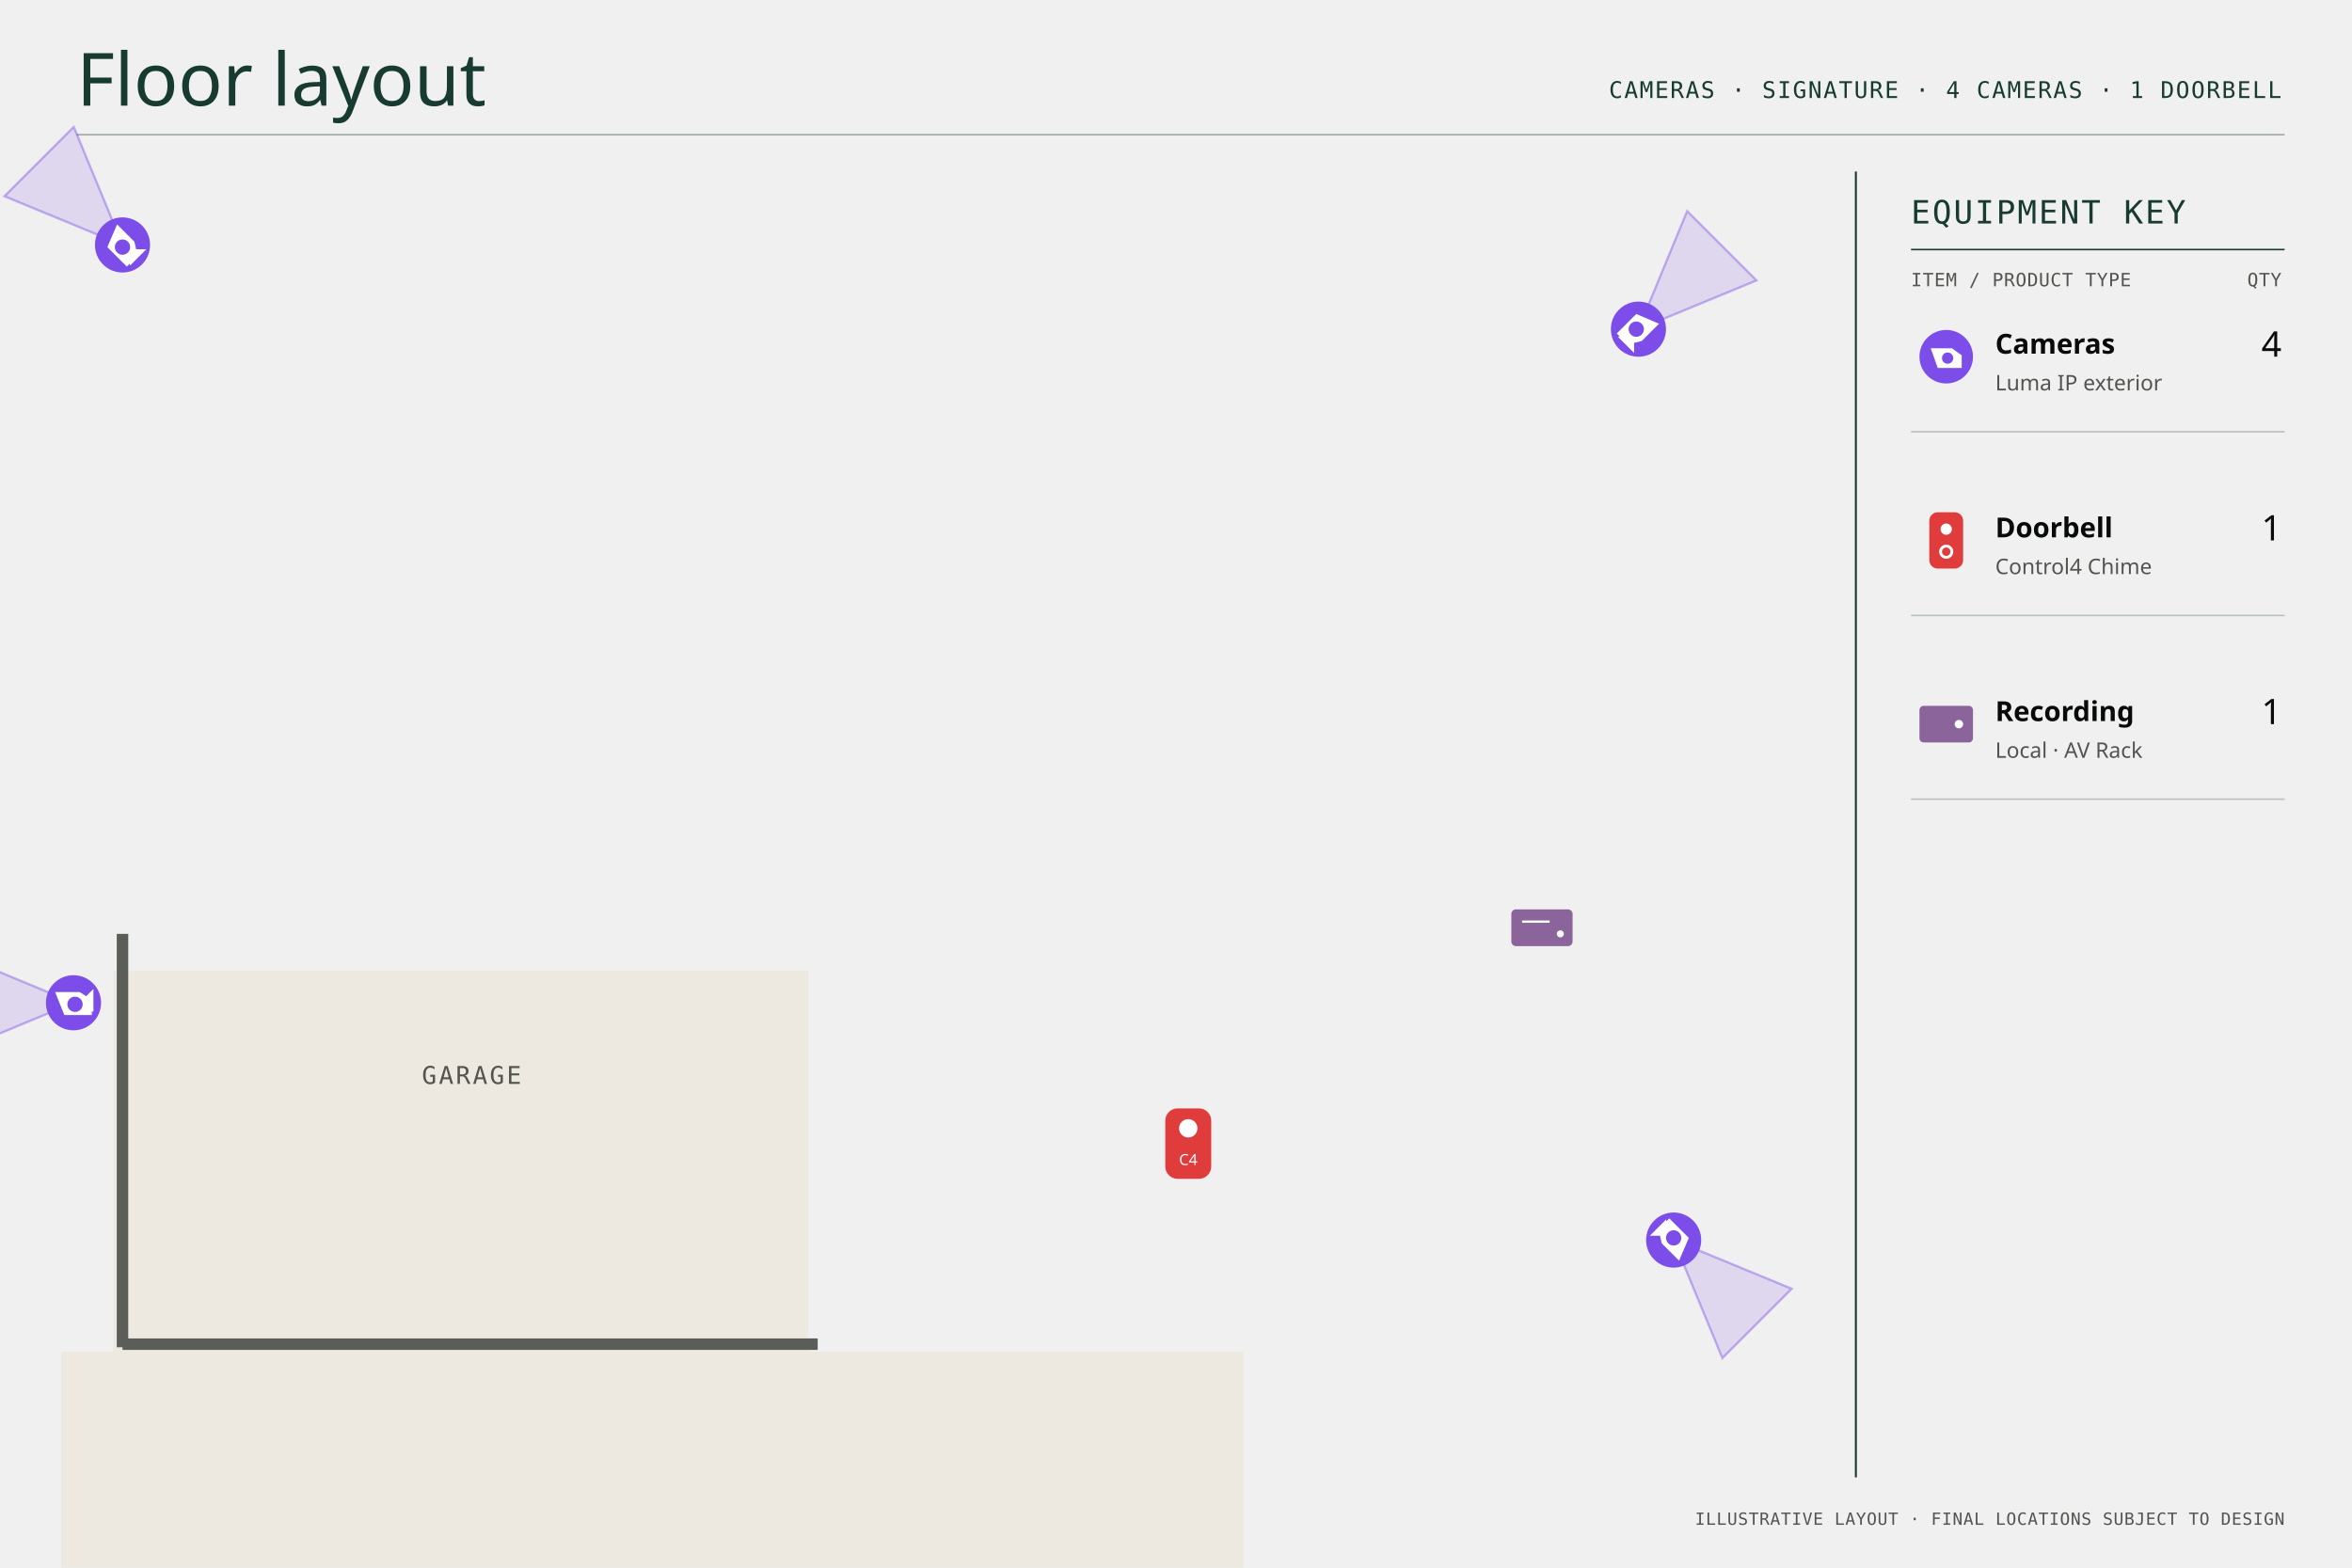
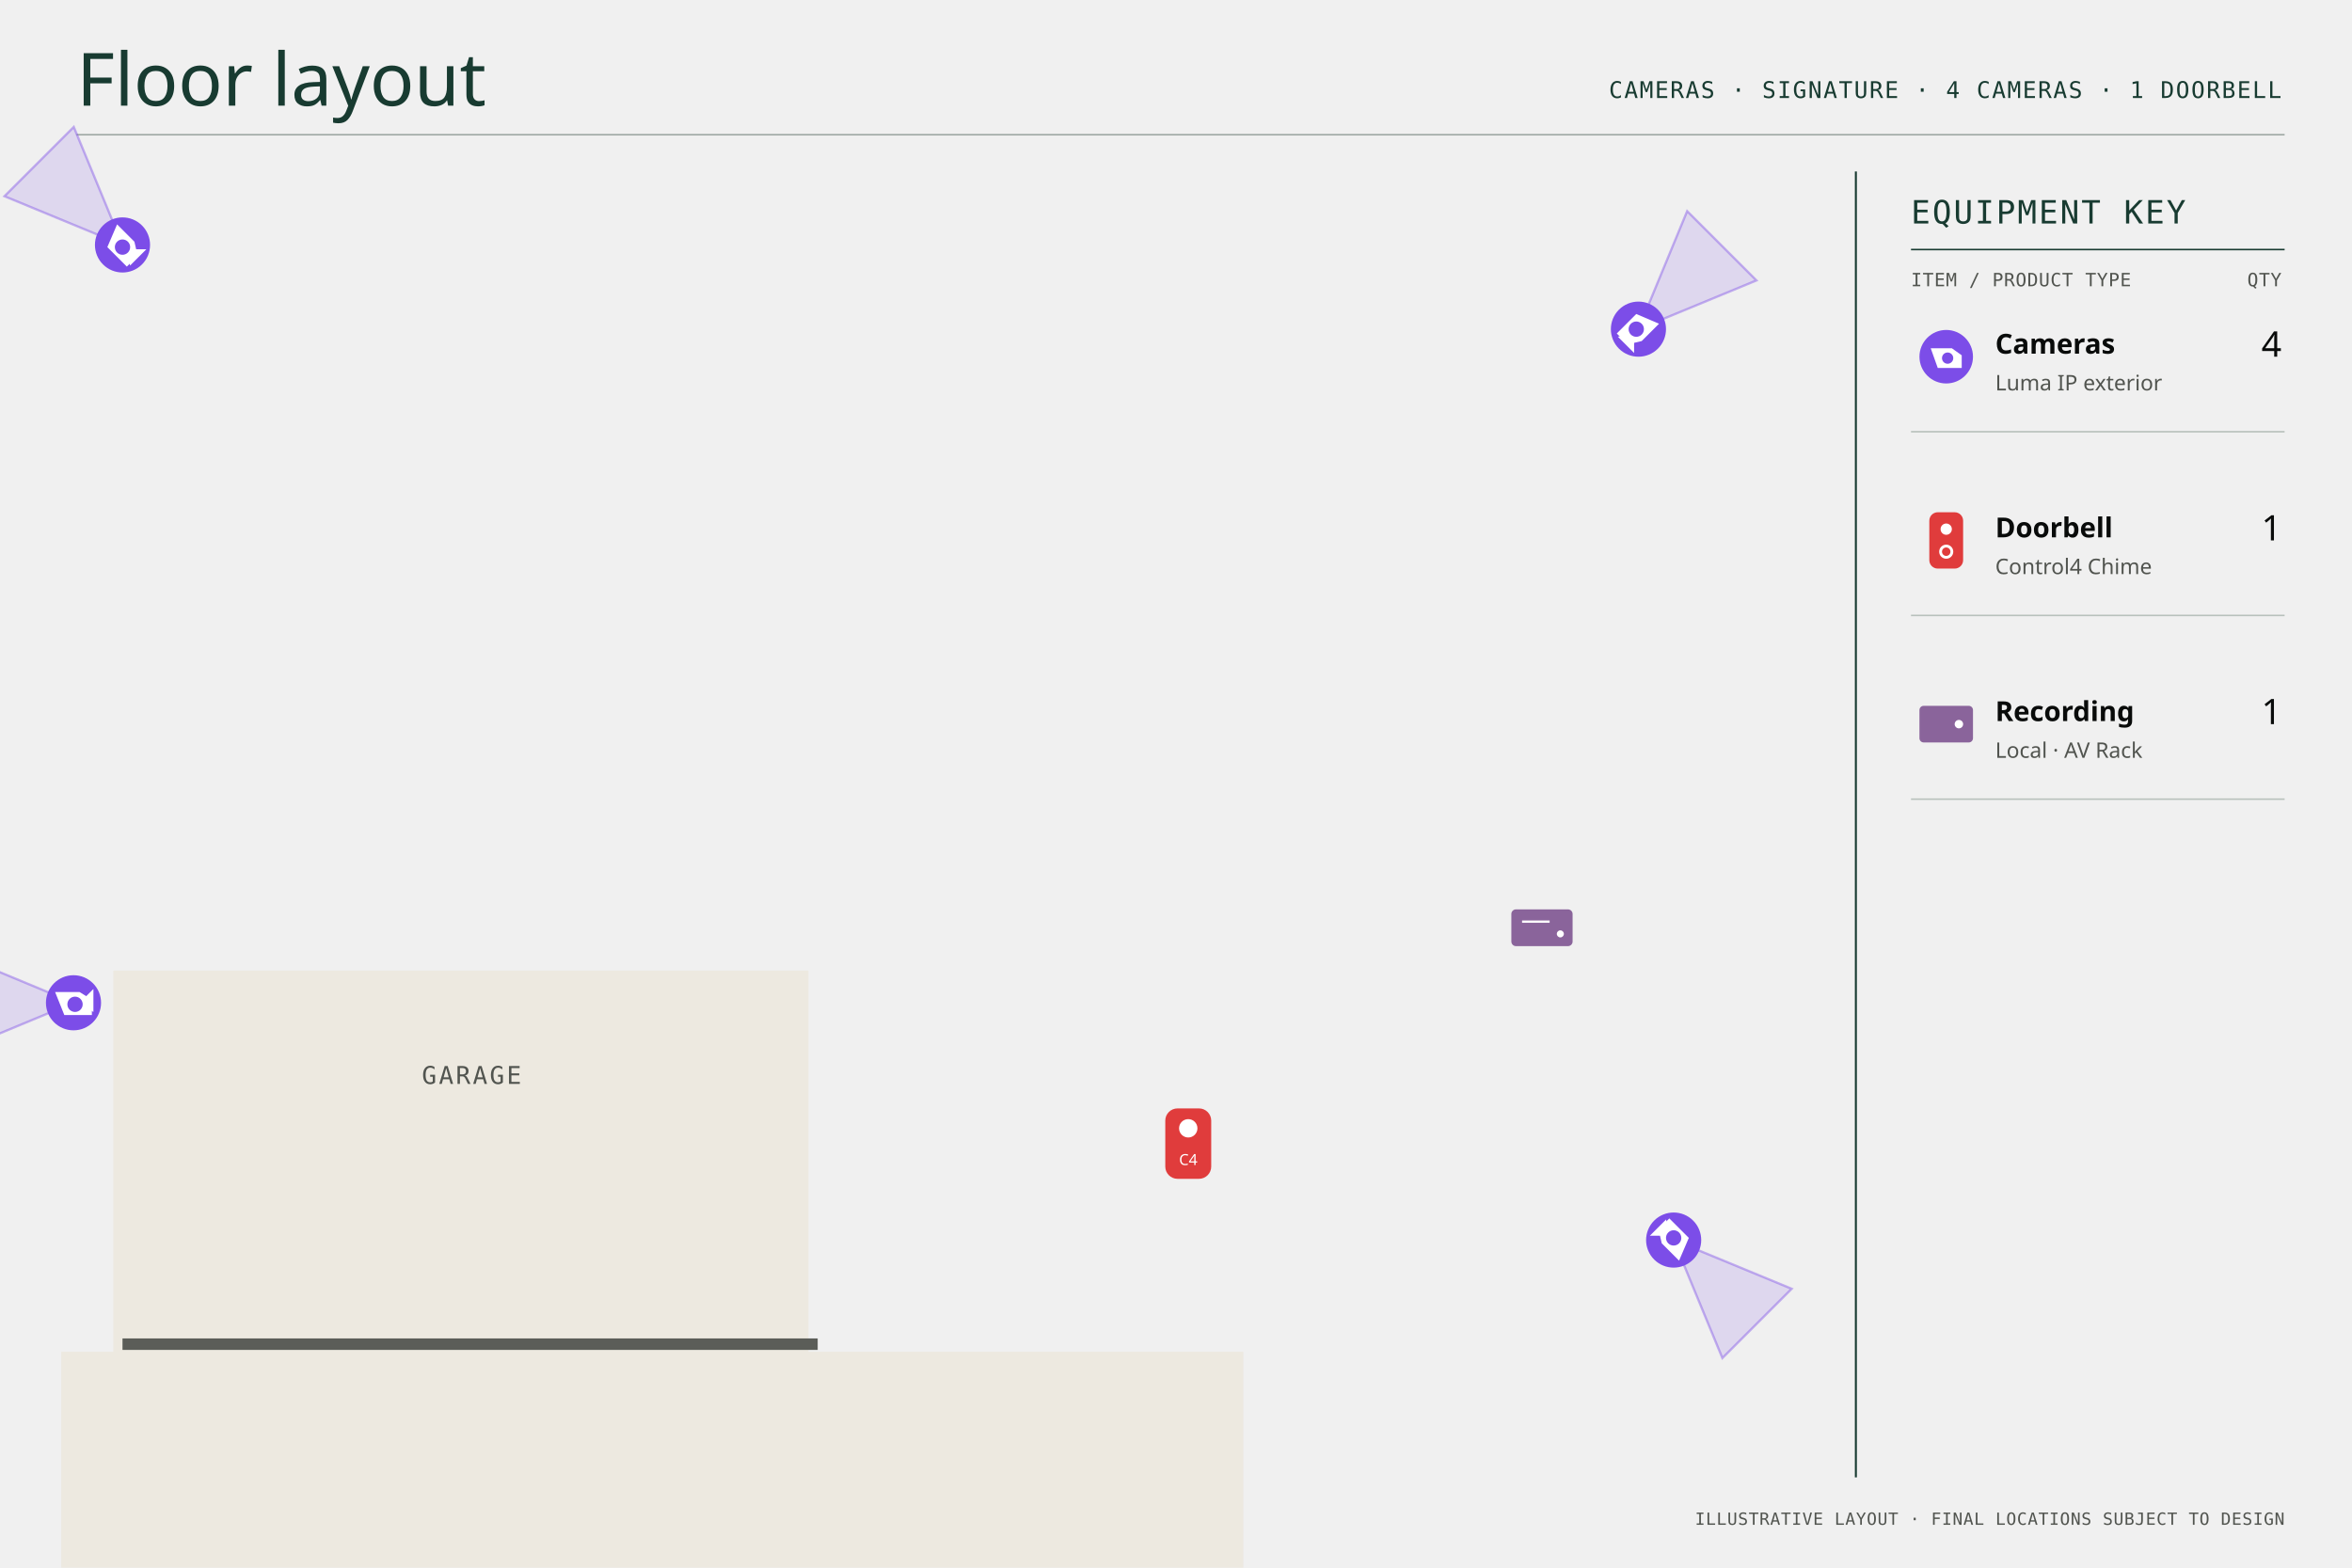
<svg xmlns="http://www.w3.org/2000/svg" viewBox="0 0 1536 1024" width="1536" height="1024" role="img" aria-label="Cameras Signature floor layout and equipment key">
  <text x="50" y="69" fill="#183B31" font-family="Schibsted Grotesk,sans-serif" font-size="48">Floor layout</text>
  <text x="1490" y="64" fill="#183B31" font-family="IBM Plex Mono,monospace" font-size="15" letter-spacing=".065em" text-anchor="end">CAMERAS · SIGNATURE · 4 CAMERAS · 1 DOORBELL</text>
  <line x1="50" y1="88" x2="1492" y2="88" stroke="#9DA7A3" stroke-width="1" />
  <g data-pradera-architectural-cleanup="garage" aria-label="Open garage architectural reference">
    <rect x="74" y="634" width="454" height="257" fill="#EDE9E0" />
    <rect x="40" y="883" width="772" height="141" fill="#EDE9E0" />
-     <line x1="80" y1="610" x2="80" y2="880" stroke="#5B5D58" stroke-width="7.5" />
    <line x1="80" y1="878" x2="534" y2="878" stroke="#5B5D58" stroke-width="7.5" />
    <text x="308" y="708" fill="#51544F" text-anchor="middle" font-family="IBM Plex Mono,monospace" font-size="16" font-weight="500" letter-spacing=".09em">GARAGE</text>
  </g>
  <g transform="translate(80,160) rotate(45)">
    <path d="M0 0L-77 -32L-77 32Z" fill="#7C4DE8" fill-opacity=".15" stroke="#7C4DE8" stroke-opacity=".42" stroke-width="1.5" />
    <circle r="18" fill="#7C4DE8" />
    <path d="M-12 -7h16l8 5v10h-18z" fill="white" />
    <circle cx="1" cy="1" r="5" fill="#7C4DE8" />
    <path d="M8 -4l5 -5v15l-5 -3" fill="white" />
  </g>
  <g transform="translate(1070,215) rotate(135)">
    <path d="M0 0L-77 -32L-77 32Z" fill="#7C4DE8" fill-opacity=".15" stroke="#7C4DE8" stroke-opacity=".42" stroke-width="1.5" />
    <circle r="18" fill="#7C4DE8" />
    <path d="M-12 -7h16l8 5v10h-18z" fill="white" />
    <circle cx="1" cy="1" r="5" fill="#7C4DE8" />
    <path d="M8 -4l5 -5v15l-5 -3" fill="white" />
  </g>
  <g transform="translate(48,655) rotate(0)">
    <path d="M0 0L-77 -32L-77 32Z" fill="#7C4DE8" fill-opacity=".15" stroke="#7C4DE8" stroke-opacity=".42" stroke-width="1.5" />
    <circle r="18" fill="#7C4DE8" />
    <path d="M-12 -7h16l8 5v10h-18z" fill="white" />
    <circle cx="1" cy="1" r="5" fill="#7C4DE8" />
    <path d="M8 -4l5 -5v15l-5 -3" fill="white" />
  </g>
  <g transform="translate(1093,810) rotate(-135)">
    <path d="M0 0L-77 -32L-77 32Z" fill="#7C4DE8" fill-opacity=".15" stroke="#7C4DE8" stroke-opacity=".42" stroke-width="1.5" />
    <circle r="18" fill="#7C4DE8" />
    <path d="M-12 -7h16l8 5v10h-18z" fill="white" />
    <circle cx="1" cy="1" r="5" fill="#7C4DE8" />
    <path d="M8 -4l5 -5v15l-5 -3" fill="white" />
  </g>
  <g transform="translate(776,747)">
    <rect x="-15" y="-23" width="30" height="46" rx="8" fill="#E03C3C" />
    <circle cy="-10" r="6" fill="white" />
    <text x="0" y="14" fill="white" font-family="Instrument Sans,sans-serif" font-size="10" text-anchor="middle">C4</text>
  </g>
  <g transform="translate(1007,606)" aria-label="recorder in mechanical room">
    <rect x="-20" y="-12" width="40" height="24" rx="3" fill="#8A649B" />
    <path d="M-13 -4H5" stroke="#FFF" stroke-width="1.5" />
    <circle cx="12" cy="4" r="2.3" fill="#FFF" />
  </g>
  <line x1="1212" y1="112" x2="1212" y2="965" stroke="#183B31" stroke-width="1.3" />
  <text x="1248" y="146" fill="#183B31" font-family="IBM Plex Mono,monospace" font-size="21" letter-spacing=".06em">EQUIPMENT KEY</text>
  <line x1="1248" y1="163" x2="1492" y2="163" stroke="#183B31" stroke-width="1" />
  <text x="1248" y="187" fill="#51544F" font-family="IBM Plex Mono,monospace" font-size="12" letter-spacing=".03em">ITEM / PRODUCT TYPE</text>
  <text x="1490" y="187" fill="#51544F" font-family="IBM Plex Mono,monospace" font-size="12" letter-spacing=".03em" text-anchor="end">QTY</text>
  <g transform="translate(1271,233) scale(0.92)">
    <circle r="19" fill="#7C4DE8" />
    <path d="M-11 -6h15l7 5v9h-17z" fill="white" />
    <circle cx="1" cy="1" r="4" fill="#7C4DE8" />
  </g>
  <text x="1303" y="231" fill="#090B0A" font-family="Instrument Sans,sans-serif" font-size="18" font-weight="600">Cameras</text>
  <text x="1303" y="255" fill="#51544F" font-family="Instrument Sans,sans-serif" font-size="14">Luma IP exterior</text>
  <text x="1490" y="233" fill="#090B0A" font-family="Instrument Sans,sans-serif" font-size="23" text-anchor="end">4</text>
  <line x1="1248" y1="282" x2="1492" y2="282" stroke="#B8C1BC" stroke-width="1" />
  <g transform="translate(1271,353) scale(0.92)">
    <rect x="-12" y="-20" width="24" height="40" rx="6" fill="#E03C3C" />
    <circle cy="-8" r="4" fill="white" />
    <circle cy="8" r="4" fill="none" stroke="white" stroke-width="2" />
  </g>
  <text x="1303" y="351" fill="#090B0A" font-family="Instrument Sans,sans-serif" font-size="18" font-weight="600">Doorbell</text>
  <text x="1303" y="375" fill="#51544F" font-family="Instrument Sans,sans-serif" font-size="14">Control4 Chime</text>
  <text x="1490" y="353" fill="#090B0A" font-family="Instrument Sans,sans-serif" font-size="23" text-anchor="end">1</text>
  <line x1="1248" y1="402" x2="1492" y2="402" stroke="#B8C1BC" stroke-width="1" />
  <g transform="translate(1271,473) scale(0.92)">
    <rect x="-19" y="-13" width="38" height="26" rx="3" fill="#8A649B" />
    <circle cx="9" cy="0" r="3" fill="white" />
  </g>
  <text x="1303" y="471" fill="#090B0A" font-family="Instrument Sans,sans-serif" font-size="18" font-weight="600">Recording</text>
  <text x="1303" y="495" fill="#51544F" font-family="Instrument Sans,sans-serif" font-size="14">Local · AV Rack</text>
  <text x="1490" y="473" fill="#090B0A" font-family="Instrument Sans,sans-serif" font-size="23" text-anchor="end">1</text>
  <line x1="1248" y1="522" x2="1492" y2="522" stroke="#B8C1BC" stroke-width="1" />
  <text x="1492" y="996" fill="#51544F" font-family="IBM Plex Mono,monospace" font-size="11" letter-spacing=".035em" text-anchor="end">ILLUSTRATIVE LAYOUT · FINAL LOCATIONS SUBJECT TO DESIGN</text>
</svg>
